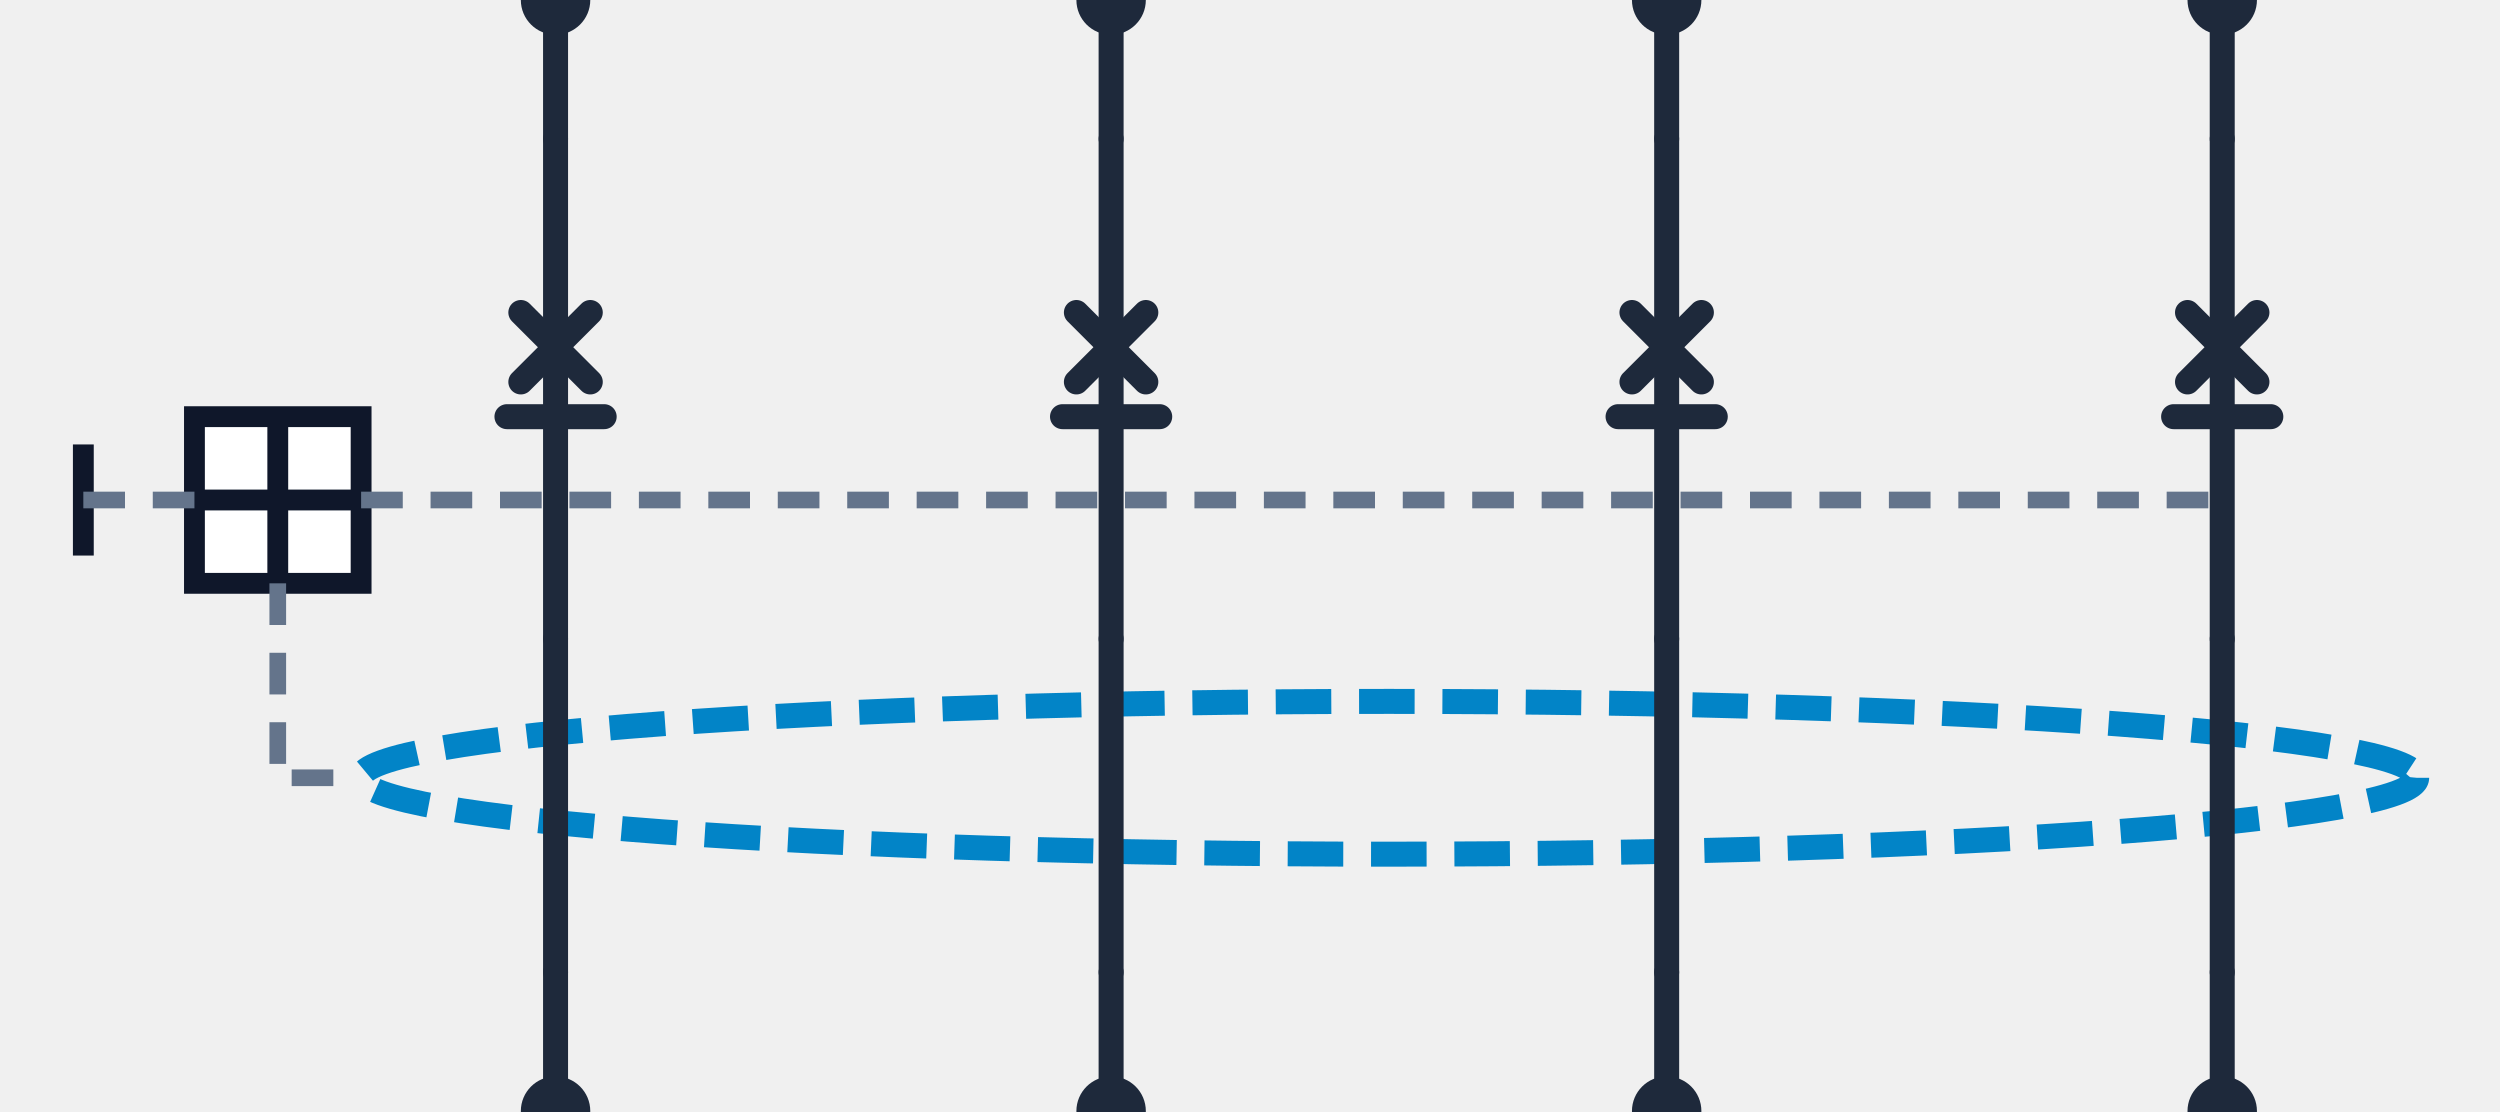
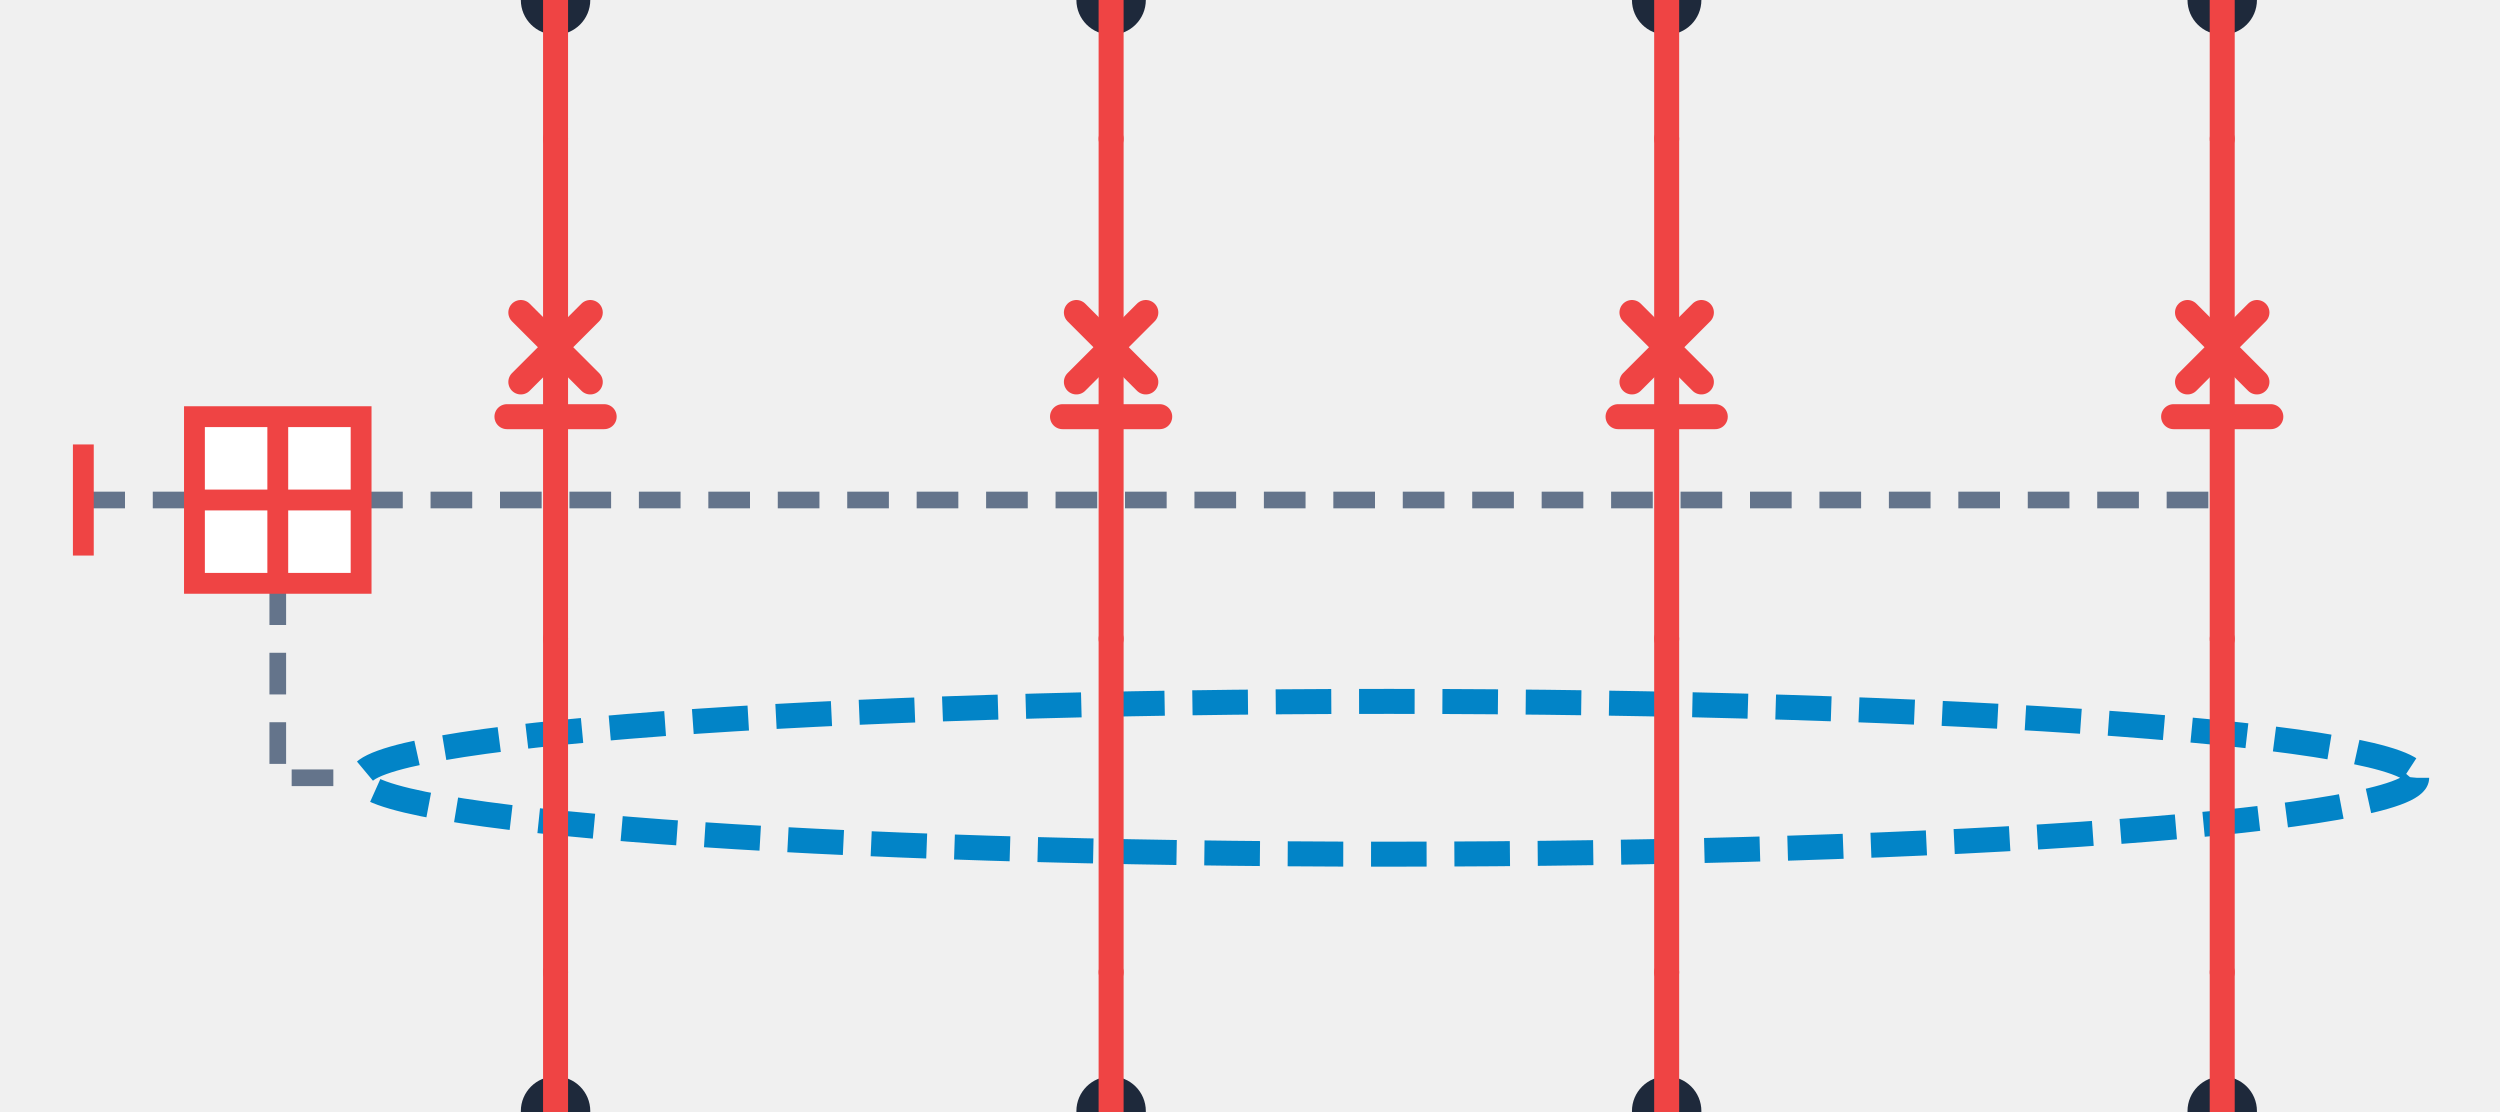
- <svg xmlns="http://www.w3.org/2000/svg" viewBox="-40 0 180 80" width="180" height="80">
-   <circle id="terminal_1" cx="0" cy="0" r="2.5" fill="#1e293b" />
-   <circle id="terminal_2" cx="0" cy="80" r="2.5" fill="#1e293b" />
-   <circle id="terminal_3" cx="40" cy="0" r="2.5" fill="#1e293b" />
-   <circle id="terminal_4" cx="40" cy="80" r="2.5" fill="#1e293b" />
-   <circle id="terminal_5" cx="80" cy="0" r="2.5" fill="#1e293b" />
-   <circle id="terminal_6" cx="80" cy="80" r="2.5" fill="#1e293b" />
-   <circle id="terminal_n" cx="120" cy="0" r="2.5" fill="#1e293b" />
-   <circle id="terminal_n2" cx="120" cy="80" r="2.5" fill="#1e293b" />
-   <line x1="0" y1="0" x2="0" y2="10" stroke="#1e293b" stroke-width="1.8" stroke-linecap="round" />
-   <line x1="40" y1="0" x2="40" y2="10" stroke="#1e293b" stroke-width="1.8" stroke-linecap="round" />
-   <line x1="80" y1="0" x2="80" y2="10" stroke="#1e293b" stroke-width="1.8" stroke-linecap="round" />
-   <line x1="120" y1="0" x2="120" y2="10" stroke="#1e293b" stroke-width="1.8" stroke-linecap="round" />
-   <line x1="0" y1="70" x2="0" y2="80" stroke="#1e293b" stroke-width="1.8" stroke-linecap="round" />
-   <line x1="40" y1="70" x2="40" y2="80" stroke="#1e293b" stroke-width="1.8" stroke-linecap="round" />
-   <line x1="80" y1="70" x2="80" y2="80" stroke="#1e293b" stroke-width="1.8" stroke-linecap="round" />
-   <line x1="120" y1="70" x2="120" y2="80" stroke="#1e293b" stroke-width="1.8" stroke-linecap="round" />
-   <g transform="translate(0, 10)">
-     <rect x="-26" y="20" width="12" height="12" fill="#ffffff" stroke="#0f172a" stroke-width="1.5" />
-     <line x1="-20" y1="20" x2="-20" y2="32" stroke="#0f172a" stroke-width="1.5" />
-     <line x1="-26" y1="26" x2="-14" y2="26" stroke="#0f172a" stroke-width="1.5" />
-     <line x1="-34" y1="22" x2="-34" y2="30" stroke="#0f172a" stroke-width="1.5" />
-     <line x1="-34" y1="26" x2="-26" y2="26" stroke="#64748b" stroke-width="1.2" stroke-dasharray="3 2" />
-     <line x1="-14" y1="26" x2="120" y2="26" stroke="#64748b" stroke-width="1.2" stroke-dasharray="3 2" />
-     <path d="M-20,32 L-20,46 L-14,46" stroke="#64748b" stroke-width="1.2" stroke-dasharray="3 2" fill="none" />
-     <ellipse cx="60" cy="46" rx="74" ry="5.5" fill="none" stroke="#0284c7" stroke-width="1.8" stroke-dasharray="4 2" />
-     <g stroke="#1e293b" stroke-width="1.8" stroke-linecap="round" stroke-linejoin="round" fill="none">
-       <line x1="0" y1="0" x2="0" y2="20" />
-       <line x1="-2.5" y1="12.5" x2="2.5" y2="17.5" />
-       <line x1="2.5" y1="12.5" x2="-2.5" y2="17.5" />
-       <line x1="-3.5" y1="20" x2="3.5" y2="20" />
-       <line x1="0" y1="36" x2="0" y2="20" />
-       <line x1="0" y1="36" x2="0" y2="60" />
-       <line x1="40" y1="0" x2="40" y2="20" />
-       <line x1="37.5" y1="12.5" x2="42.5" y2="17.5" />
-       <line x1="42.5" y1="12.5" x2="37.5" y2="17.5" />
-       <line x1="36.5" y1="20" x2="43.5" y2="20" />
-       <line x1="40" y1="36" x2="40" y2="20" />
-       <line x1="40" y1="36" x2="40" y2="60" />
-       <line x1="80" y1="0" x2="80" y2="20" />
-       <line x1="77.5" y1="12.5" x2="82.5" y2="17.5" />
-       <line x1="82.5" y1="12.5" x2="77.5" y2="17.5" />
-       <line x1="76.5" y1="20" x2="83.5" y2="20" />
-       <line x1="80" y1="36" x2="80" y2="20" />
-       <line x1="80" y1="36" x2="80" y2="60" />
-       <line x1="120" y1="0" x2="120" y2="20" />
-       <line x1="117.5" y1="12.5" x2="122.5" y2="17.5" />
-       <line x1="122.5" y1="12.5" x2="117.5" y2="17.5" />
-       <line x1="116.5" y1="20" x2="123.5" y2="20" />
-       <line x1="120" y1="36" x2="120" y2="20" />
-       <line x1="120" y1="36" x2="120" y2="60" />
-     </g>
+ <svg xmlns="http://www.w3.org/2000/svg" id="Capa_1" version="1.1" viewBox="0 0 180 80">
+   <defs>
+     <style>
+       .st0 {
+         fill: #fff;
+       }
+ 
+       .st0, .st1, .st2, .st3 {
+         stroke: #ef4444;
+       }
+ 
+       .st0, .st2 {
+         stroke-width: 1.5px;
+       }
+ 
+       .st4 {
+         stroke: #0284c7;
+         stroke-dasharray: 4 2;
+       }
+ 
+       .st4, .st5, .st1, .st2, .st3 {
+         fill: none;
+       }
+ 
+       .st4, .st1, .st3 {
+         stroke-width: 1.8px;
+       }
+ 
+       .st5 {
+         stroke: #64748b;
+         stroke-dasharray: 3 2;
+         stroke-width: 1.2px;
+       }
+ 
+       .st1 {
+         stroke-linejoin: round;
+       }
+ 
+       .st1, .st3 {
+         stroke-linecap: round;
+       }
+ 
+       .st6 {
+         fill: #1e293b;
+       }
+     </style>
+   </defs>
+   <circle id="terminal_1" class="st6" cx="40" r="2.5" />
+   <circle id="terminal_2" class="st6" cx="40" cy="80" r="2.5" />
+   <circle id="terminal_3" class="st6" cx="80" r="2.5" />
+   <circle id="terminal_4" class="st6" cx="80" cy="80" r="2.5" />
+   <circle id="terminal_5" class="st6" cx="120" r="2.5" />
+   <circle id="terminal_6" class="st6" cx="120" cy="80" r="2.5" />
+   <circle id="terminal_n" class="st6" cx="160" r="2.5" />
+   <circle id="terminal_n2" class="st6" cx="160" cy="80" r="2.5" />
+   <line class="st5" x1="6" y1="36" x2="14" y2="36" />
+   <line class="st5" x1="26" y1="36" x2="160" y2="36" />
+   <path class="st5" d="M20,42v14h6" />
+   <ellipse class="st4" cx="100" cy="56" rx="74" ry="5.5" />
+   <line class="st3" x1="40" x2="40" y2="10" />
+   <line class="st3" x1="80" x2="80" y2="10" />
+   <line class="st3" x1="120" x2="120" y2="10" />
+   <line class="st3" x1="160" x2="160" y2="10" />
+   <line class="st3" x1="40" y1="70" x2="40" y2="80" />
+   <line class="st3" x1="80" y1="70" x2="80" y2="80" />
+   <line class="st3" x1="120" y1="70" x2="120" y2="80" />
+   <line class="st3" x1="160" y1="70" x2="160" y2="80" />
+   <rect class="st0" x="14" y="30" width="12" height="12" />
+   <line class="st2" x1="20" y1="30" x2="20" y2="42" />
+   <line class="st2" x1="14" y1="36" x2="26" y2="36" />
+   <line class="st2" x1="6" y1="32" x2="6" y2="40" />
+   <g>
+     <line class="st1" x1="40" y1="10" x2="40" y2="30" />
+     <line class="st1" x1="37.5" y1="22.5" x2="42.5" y2="27.5" />
+     <line class="st1" x1="42.5" y1="22.5" x2="37.5" y2="27.5" />
+     <line class="st1" x1="36.5" y1="30" x2="43.5" y2="30" />
+     <line class="st1" x1="40" y1="46" x2="40" y2="30" />
+     <line class="st1" x1="40" y1="46" x2="40" y2="70" />
+     <line class="st1" x1="80" y1="10" x2="80" y2="30" />
+     <line class="st1" x1="77.5" y1="22.5" x2="82.5" y2="27.5" />
+     <line class="st1" x1="82.5" y1="22.5" x2="77.5" y2="27.5" />
+     <line class="st1" x1="76.5" y1="30" x2="83.5" y2="30" />
+     <line class="st1" x1="80" y1="46" x2="80" y2="30" />
+     <line class="st1" x1="80" y1="46" x2="80" y2="70" />
+     <line class="st1" x1="120" y1="10" x2="120" y2="30" />
+     <line class="st1" x1="117.5" y1="22.5" x2="122.5" y2="27.5" />
+     <line class="st1" x1="122.5" y1="22.5" x2="117.5" y2="27.5" />
+     <line class="st1" x1="116.5" y1="30" x2="123.5" y2="30" />
+     <line class="st1" x1="120" y1="46" x2="120" y2="30" />
+     <line class="st1" x1="120" y1="46" x2="120" y2="70" />
+     <line class="st1" x1="160" y1="10" x2="160" y2="30" />
+     <line class="st1" x1="157.5" y1="22.5" x2="162.5" y2="27.5" />
+     <line class="st1" x1="162.5" y1="22.5" x2="157.5" y2="27.5" />
+     <line class="st1" x1="156.5" y1="30" x2="163.5" y2="30" />
+     <line class="st1" x1="160" y1="46" x2="160" y2="30" />
+     <line class="st1" x1="160" y1="46" x2="160" y2="70" />
  </g>
</svg>
